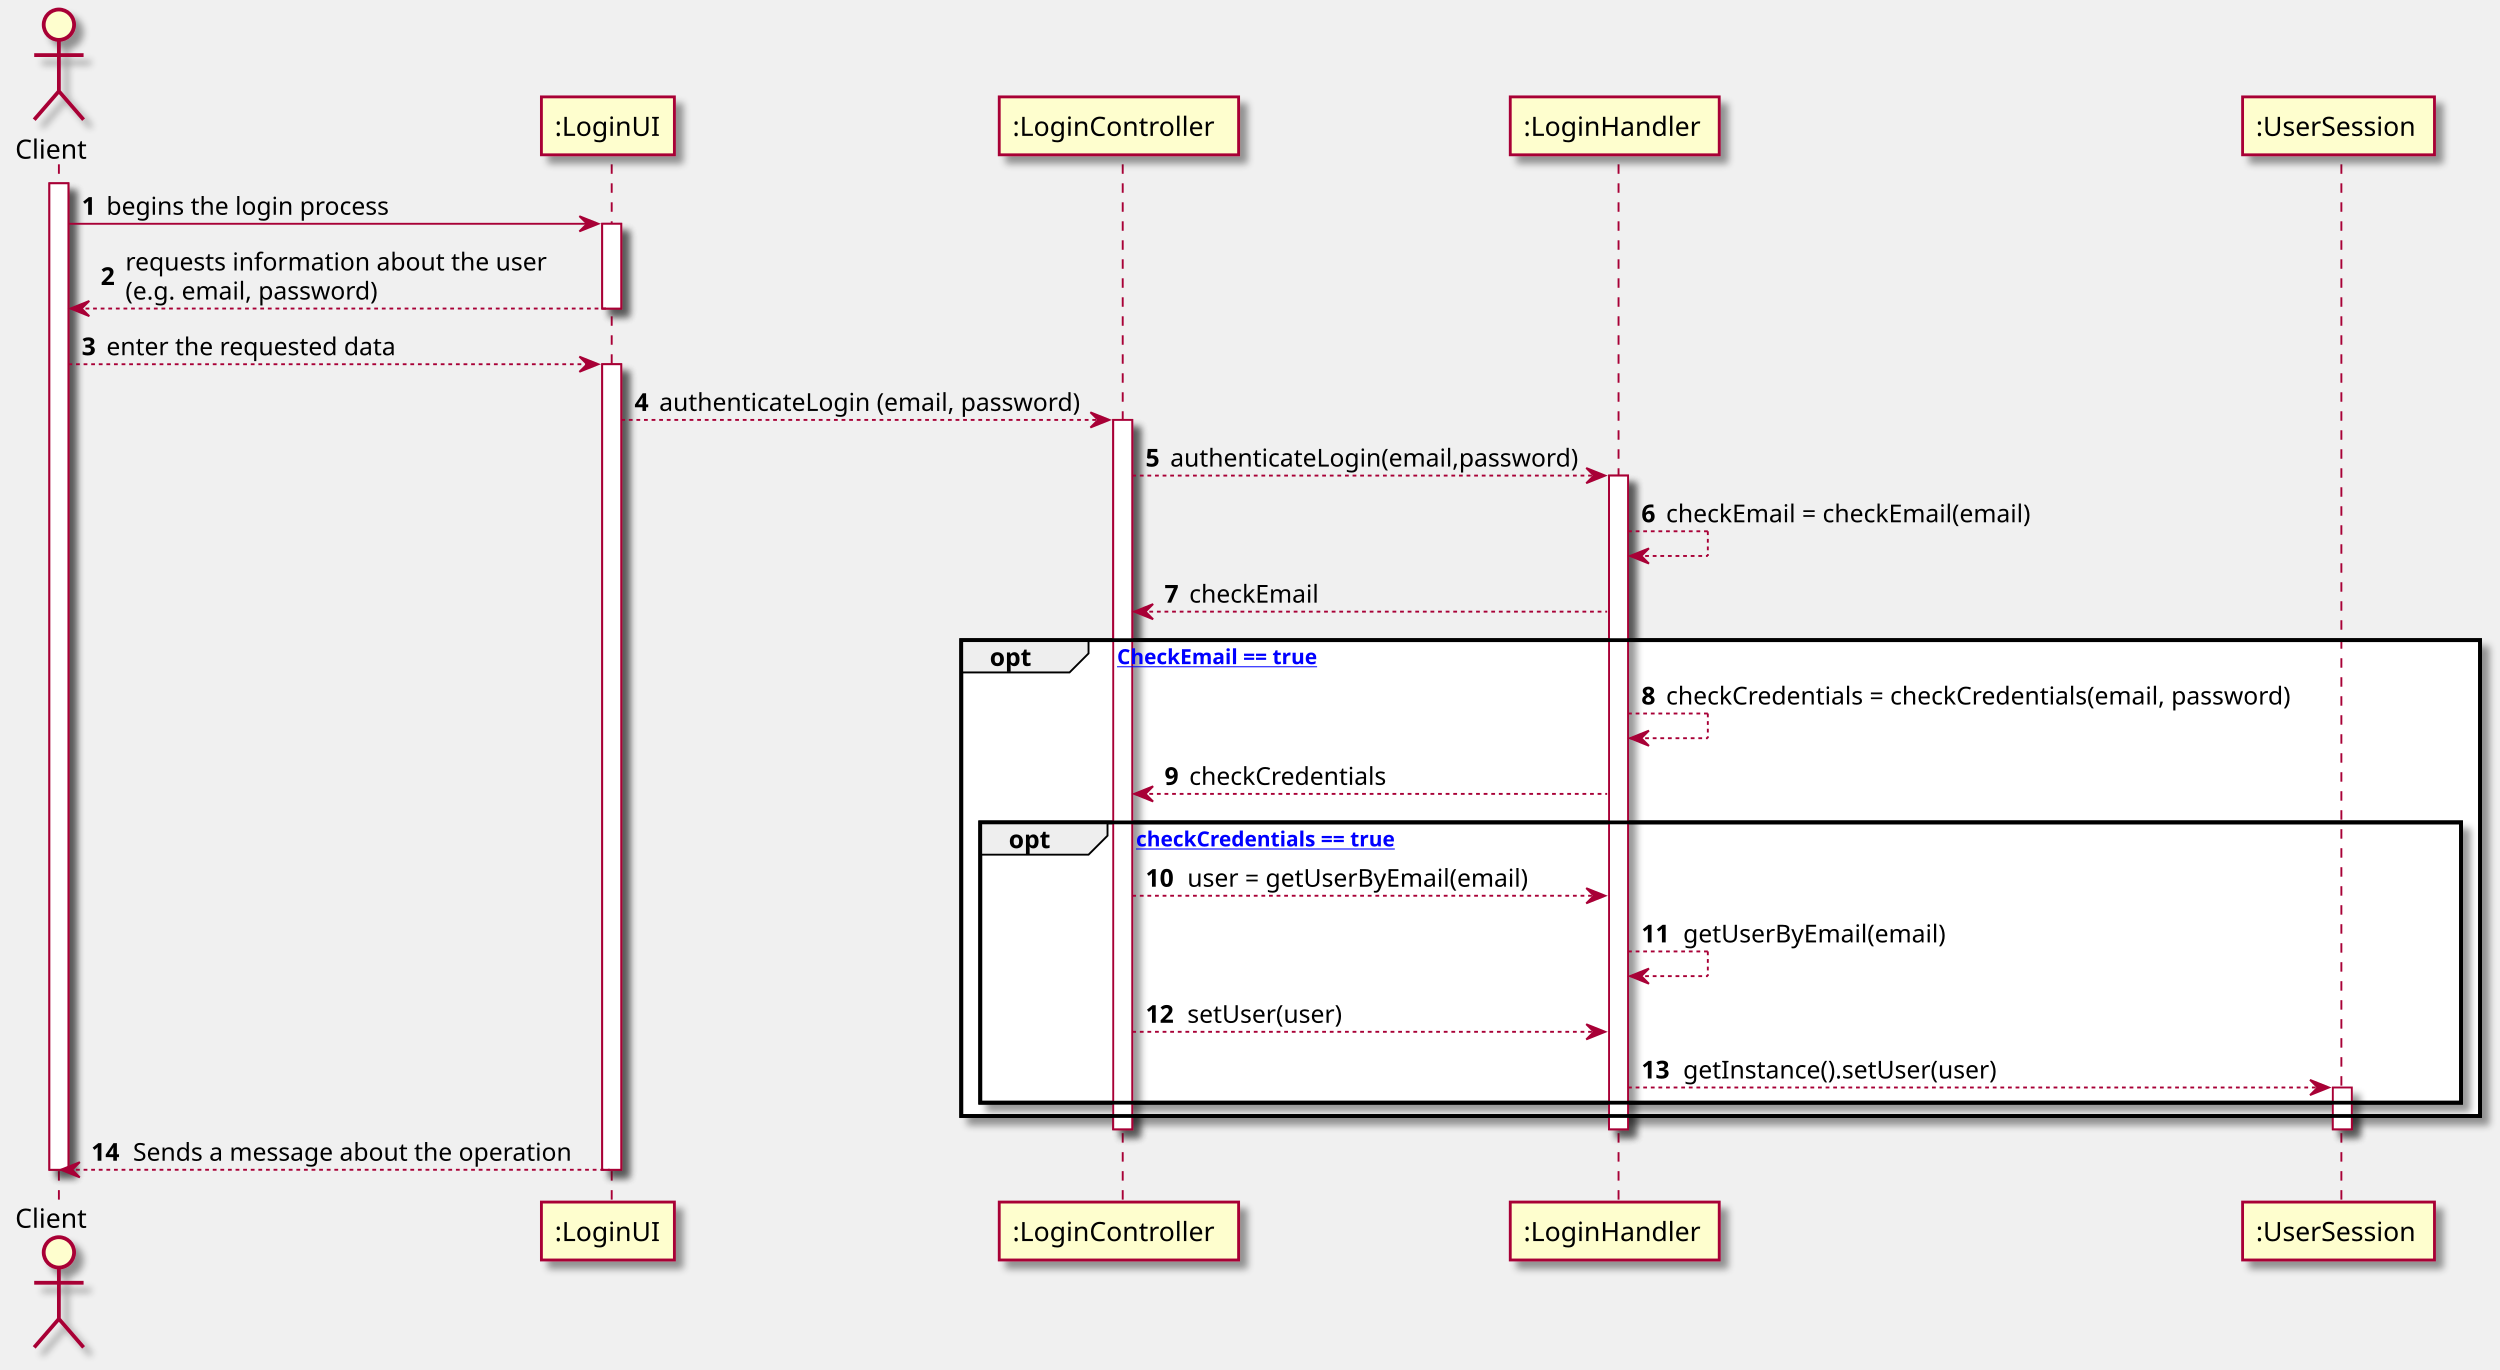
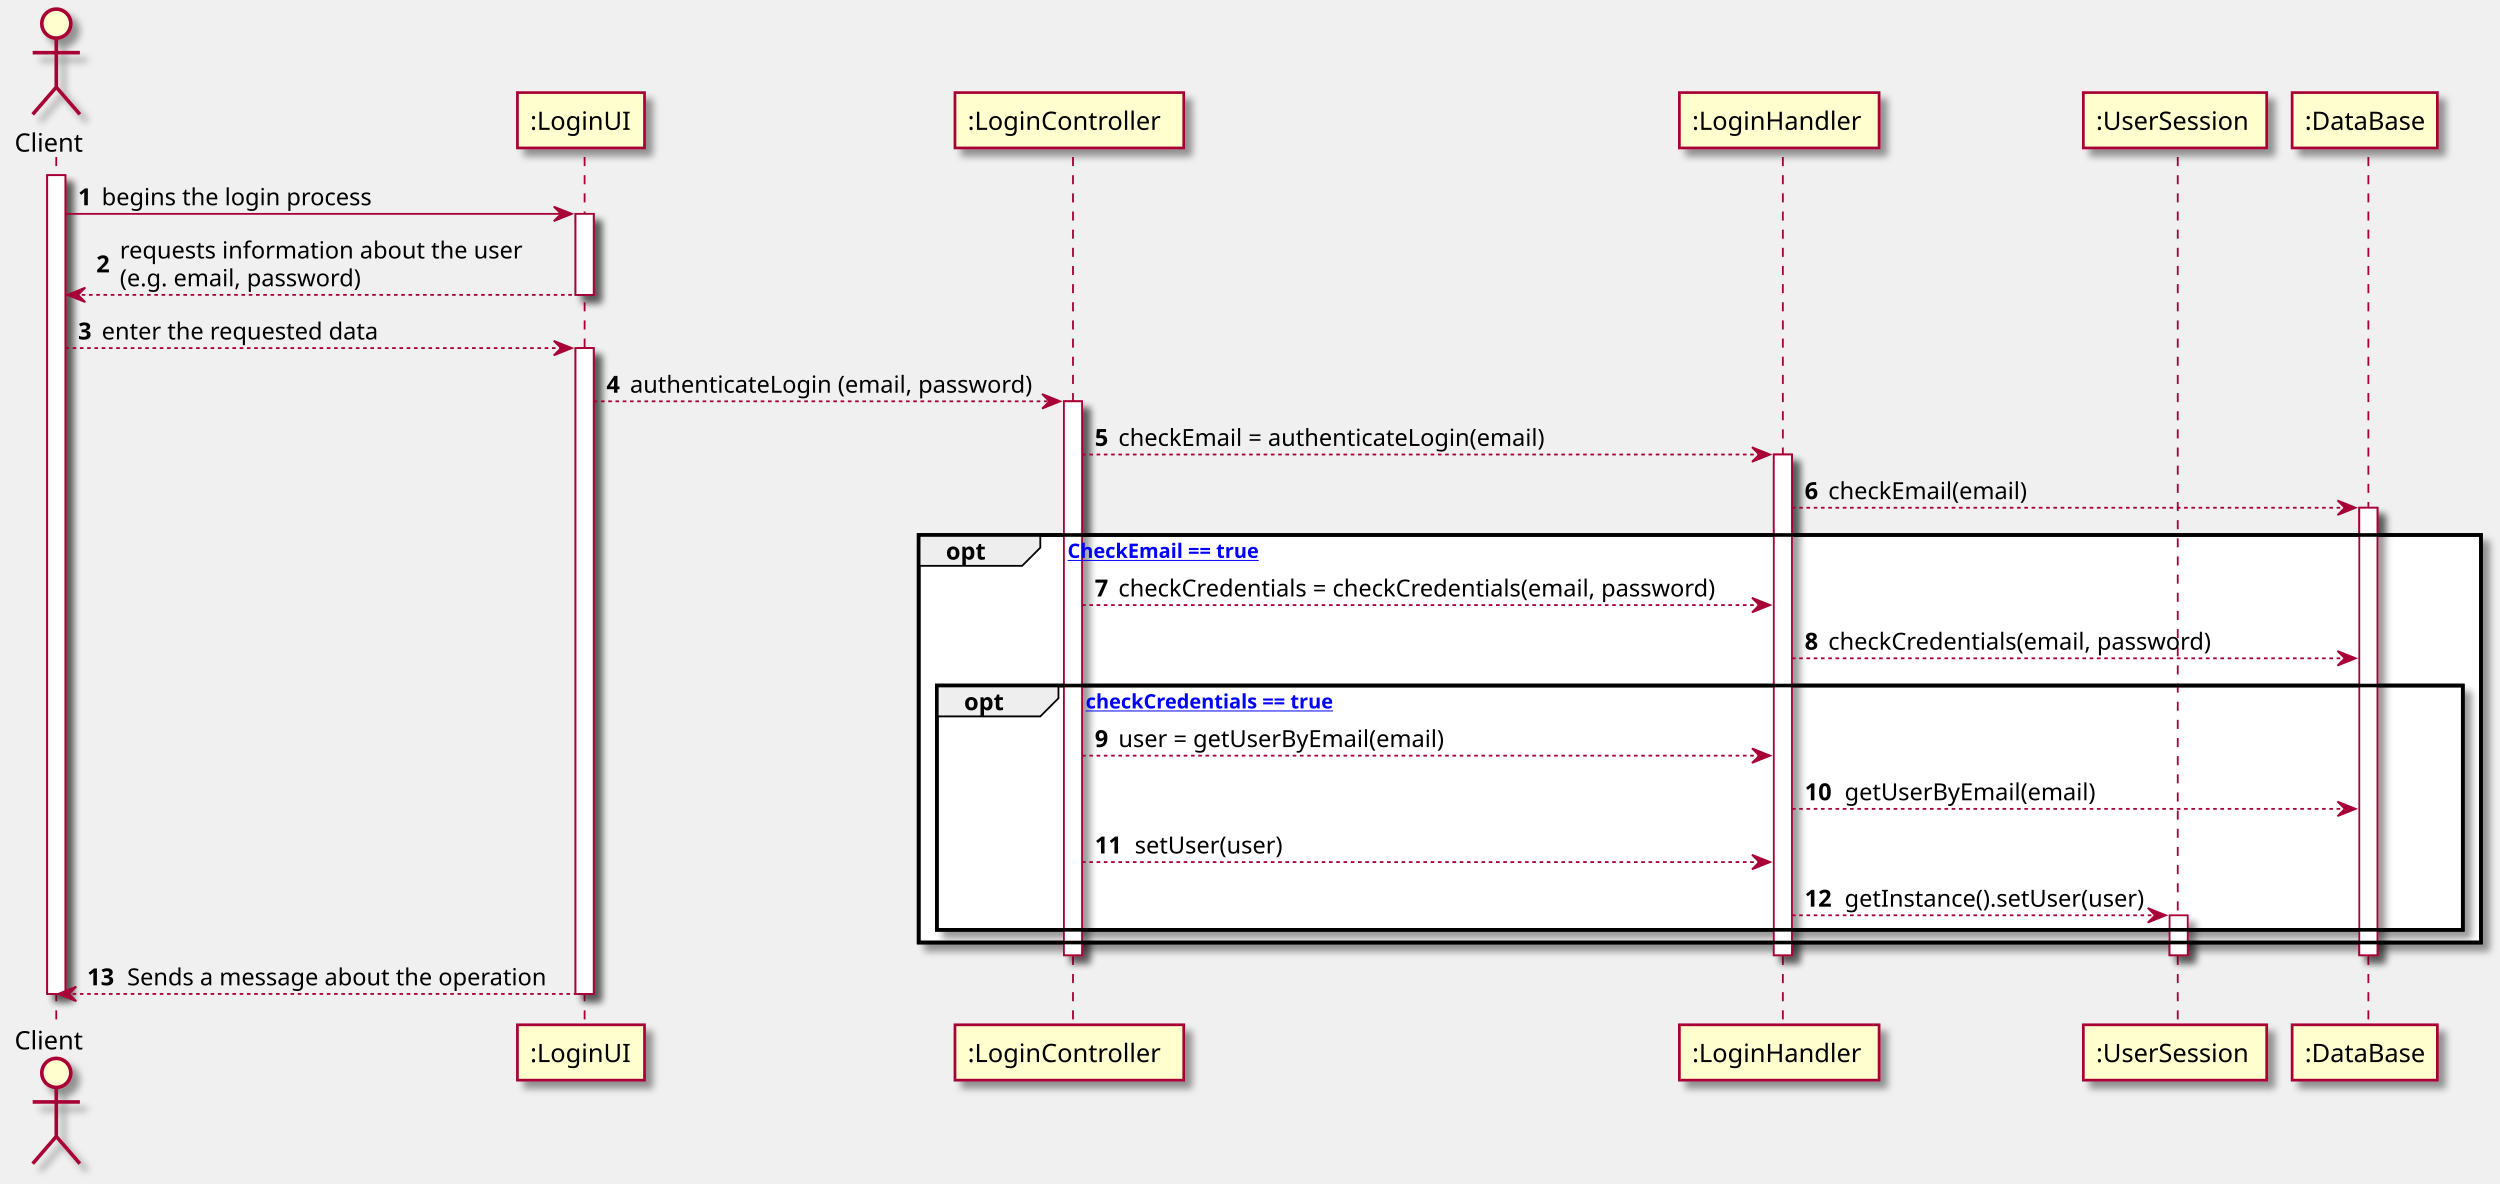
- <svg xmlns="http://www.w3.org/2000/svg" xmlns:xlink="http://www.w3.org/1999/xlink" contentScriptType="application/ecmascript" contentStyleType="text/css" height="721px" preserveAspectRatio="none" style="width:1316px;height:721px;" version="1.1" viewBox="0 0 1316 721" width="1316px" zoomAndPan="magnify">
+ <svg xmlns="http://www.w3.org/2000/svg" xmlns:xlink="http://www.w3.org/1999/xlink" contentScriptType="application/ecmascript" contentStyleType="text/css" height="652px" preserveAspectRatio="none" style="width:1377px;height:652px;" version="1.1" viewBox="0 0 1377 652" width="1377px" zoomAndPan="magnify">
  <defs>
-     <filter height="300%" id="f1m7aoo5k52i4s" width="300%" x="-1" y="-1">
+     <filter height="300%" id="f8jva4xd2vga9" width="300%" x="-1" y="-1">
      <feGaussianBlur result="blurOut" stdDeviation="2.0" />
      <feColorMatrix in="blurOut" result="blurOut2" type="matrix" values="0 0 0 0 0 0 0 0 0 0 0 0 0 0 0 0 0 0 .4 0" />
      <feOffset dx="4.0" dy="4.0" in="blurOut2" result="blurOut3" />
      <feBlend in="SourceGraphic" in2="blurOut3" mode="normal" />
    </filter>
  </defs>
  <g>
-     <rect fill="#FFFFFF" filter="url(#f1m7aoo5k52i4s)" height="519.279" style="stroke: #A80036; stroke-width: 1.0;" width="10" x="26" y="96.488" />
-     <rect fill="#FFFFFF" filter="url(#f1m7aoo5k52i4s)" height="44.621" style="stroke: #A80036; stroke-width: 1.0;" width="10" x="317" y="117.799" />
-     <rect fill="#FFFFFF" filter="url(#f1m7aoo5k52i4s)" height="424.037" style="stroke: #A80036; stroke-width: 1.0;" width="10" x="317" y="191.731" />
-     <rect fill="#FFFFFF" filter="url(#f1m7aoo5k52i4s)" height="373.416" style="stroke: #A80036; stroke-width: 1.0;" width="10" x="586" y="221.041" />
-     <rect fill="#FFFFFF" filter="url(#f1m7aoo5k52i4s)" height="344.106" style="stroke: #A80036; stroke-width: 1.0;" width="10" x="847" y="250.352" />
-     <rect fill="#FFFFFF" filter="url(#f1m7aoo5k52i4s)" height="22" style="stroke: #A80036; stroke-width: 1.0;" width="10" x="1228" y="572.457" />
-     <rect fill="#FFFFFF" filter="url(#f1m7aoo5k52i4s)" height="250.484" style="stroke: #000000; stroke-width: 2.0;" width="799.5" x="506" y="336.973" />
-     <rect fill="#FFFFFF" filter="url(#f1m7aoo5k52i4s)" height="147.553" style="stroke: #000000; stroke-width: 2.0;" width="779.5" x="516" y="432.904" />
-     <line style="stroke: #A80036; stroke-width: 1.0; stroke-dasharray: 5.0,5.0;" x1="31" x2="31" y1="86.488" y2="633.768" />
-     <line style="stroke: #A80036; stroke-width: 1.0; stroke-dasharray: 5.0,5.0;" x1="322" x2="322" y1="86.488" y2="633.768" />
-     <line style="stroke: #A80036; stroke-width: 1.0; stroke-dasharray: 5.0,5.0;" x1="591" x2="591" y1="86.488" y2="633.768" />
-     <line style="stroke: #A80036; stroke-width: 1.0; stroke-dasharray: 5.0,5.0;" x1="852" x2="852" y1="86.488" y2="633.768" />
-     <line style="stroke: #A80036; stroke-width: 1.0; stroke-dasharray: 5.0,5.0;" x1="1232.5" x2="1232.5" y1="86.488" y2="633.768" />
+     <rect fill="#FFFFFF" filter="url(#f8jva4xd2vga9)" height="450.969" style="stroke: #A80036; stroke-width: 1.0;" width="10" x="26" y="96.488" />
+     <rect fill="#FFFFFF" filter="url(#f8jva4xd2vga9)" height="44.621" style="stroke: #A80036; stroke-width: 1.0;" width="10" x="317" y="117.799" />
+     <rect fill="#FFFFFF" filter="url(#f8jva4xd2vga9)" height="355.727" style="stroke: #A80036; stroke-width: 1.0;" width="10" x="317" y="191.731" />
+     <rect fill="#FFFFFF" filter="url(#f8jva4xd2vga9)" height="305.106" style="stroke: #A80036; stroke-width: 1.0;" width="10" x="586" y="221.041" />
+     <rect fill="#FFFFFF" filter="url(#f8jva4xd2vga9)" height="275.795" style="stroke: #A80036; stroke-width: 1.0;" width="10" x="977" y="250.352" />
+     <rect fill="#FFFFFF" filter="url(#f8jva4xd2vga9)" height="22" style="stroke: #A80036; stroke-width: 1.0;" width="10" x="1195" y="504.147" />
+     <rect fill="#FFFFFF" filter="url(#f8jva4xd2vga9)" height="246.484" style="stroke: #A80036; stroke-width: 1.0;" width="10" x="1299.5" y="279.662" />
+     <rect fill="#FFFFFF" filter="url(#f8jva4xd2vga9)" height="224.484" style="stroke: #000000; stroke-width: 2.0;" width="860.5" x="506" y="294.662" />
+     <rect fill="#FFFFFF" filter="url(#f8jva4xd2vga9)" height="134.553" style="stroke: #000000; stroke-width: 2.0;" width="840.5" x="516" y="377.594" />
+     <line style="stroke: #A80036; stroke-width: 1.0; stroke-dasharray: 5.0,5.0;" x1="31" x2="31" y1="86.488" y2="565.457" />
+     <line style="stroke: #A80036; stroke-width: 1.0; stroke-dasharray: 5.0,5.0;" x1="322" x2="322" y1="86.488" y2="565.457" />
+     <line style="stroke: #A80036; stroke-width: 1.0; stroke-dasharray: 5.0,5.0;" x1="591" x2="591" y1="86.488" y2="565.457" />
+     <line style="stroke: #A80036; stroke-width: 1.0; stroke-dasharray: 5.0,5.0;" x1="982" x2="982" y1="86.488" y2="565.457" />
+     <line style="stroke: #A80036; stroke-width: 1.0; stroke-dasharray: 5.0,5.0;" x1="1199.5" x2="1199.5" y1="86.488" y2="565.457" />
+     <line style="stroke: #A80036; stroke-width: 1.0; stroke-dasharray: 5.0,5.0;" x1="1304.5" x2="1304.5" y1="86.488" y2="565.457" />
    <text fill="#000000" font-family="sans-serif" font-size="14" lengthAdjust="spacingAndGlyphs" textLength="40" x="8" y="83.535">Client</text>
-     <ellipse cx="31" cy="13" fill="#FEFECE" filter="url(#f1m7aoo5k52i4s)" rx="8" ry="8" style="stroke: #A80036; stroke-width: 2.0;" />
-     <path d="M31,21 L31,48 M18,29 L44,29 M31,48 L18,63 M31,48 L44,63 " fill="none" filter="url(#f1m7aoo5k52i4s)" style="stroke: #A80036; stroke-width: 2.0;" />
-     <text fill="#000000" font-family="sans-serif" font-size="14" lengthAdjust="spacingAndGlyphs" textLength="40" x="8" y="646.303">Client</text>
-     <ellipse cx="31" cy="659.256" fill="#FEFECE" filter="url(#f1m7aoo5k52i4s)" rx="8" ry="8" style="stroke: #A80036; stroke-width: 2.0;" />
-     <path d="M31,667.256 L31,694.256 M18,675.256 L44,675.256 M31,694.256 L18,709.256 M31,694.256 L44,709.256 " fill="none" filter="url(#f1m7aoo5k52i4s)" style="stroke: #A80036; stroke-width: 2.0;" />
-     <rect fill="#FEFECE" filter="url(#f1m7aoo5k52i4s)" height="30.488" style="stroke: #A80036; stroke-width: 1.5;" width="70" x="285" y="51" />
+     <ellipse cx="31" cy="13" fill="#FEFECE" filter="url(#f8jva4xd2vga9)" rx="8" ry="8" style="stroke: #A80036; stroke-width: 2.0;" />
+     <path d="M31,21 L31,48 M18,29 L44,29 M31,48 L18,63 M31,48 L44,63 " fill="none" filter="url(#f8jva4xd2vga9)" style="stroke: #A80036; stroke-width: 2.0;" />
+     <text fill="#000000" font-family="sans-serif" font-size="14" lengthAdjust="spacingAndGlyphs" textLength="40" x="8" y="577.992">Client</text>
+     <ellipse cx="31" cy="590.945" fill="#FEFECE" filter="url(#f8jva4xd2vga9)" rx="8" ry="8" style="stroke: #A80036; stroke-width: 2.0;" />
+     <path d="M31,598.945 L31,625.945 M18,606.945 L44,606.945 M31,625.945 L18,640.945 M31,625.945 L44,640.945 " fill="none" filter="url(#f8jva4xd2vga9)" style="stroke: #A80036; stroke-width: 2.0;" />
+     <rect fill="#FEFECE" filter="url(#f8jva4xd2vga9)" height="30.488" style="stroke: #A80036; stroke-width: 1.5;" width="70" x="285" y="51" />
    <text fill="#000000" font-family="sans-serif" font-size="14" lengthAdjust="spacingAndGlyphs" textLength="56" x="292" y="71.535">:LoginUI</text>
-     <rect fill="#FEFECE" filter="url(#f1m7aoo5k52i4s)" height="30.488" style="stroke: #A80036; stroke-width: 1.5;" width="70" x="285" y="632.768" />
-     <text fill="#000000" font-family="sans-serif" font-size="14" lengthAdjust="spacingAndGlyphs" textLength="56" x="292" y="653.303">:LoginUI</text>
-     <rect fill="#FEFECE" filter="url(#f1m7aoo5k52i4s)" height="30.488" style="stroke: #A80036; stroke-width: 1.5;" width="126" x="526" y="51" />
+     <rect fill="#FEFECE" filter="url(#f8jva4xd2vga9)" height="30.488" style="stroke: #A80036; stroke-width: 1.5;" width="70" x="285" y="564.457" />
+     <text fill="#000000" font-family="sans-serif" font-size="14" lengthAdjust="spacingAndGlyphs" textLength="56" x="292" y="584.992">:LoginUI</text>
+     <rect fill="#FEFECE" filter="url(#f8jva4xd2vga9)" height="30.488" style="stroke: #A80036; stroke-width: 1.5;" width="126" x="526" y="51" />
    <text fill="#000000" font-family="sans-serif" font-size="14" lengthAdjust="spacingAndGlyphs" textLength="112" x="533" y="71.535">:LoginController</text>
-     <rect fill="#FEFECE" filter="url(#f1m7aoo5k52i4s)" height="30.488" style="stroke: #A80036; stroke-width: 1.5;" width="126" x="526" y="632.768" />
-     <text fill="#000000" font-family="sans-serif" font-size="14" lengthAdjust="spacingAndGlyphs" textLength="112" x="533" y="653.303">:LoginController</text>
-     <rect fill="#FEFECE" filter="url(#f1m7aoo5k52i4s)" height="30.488" style="stroke: #A80036; stroke-width: 1.5;" width="110" x="795" y="51" />
-     <text fill="#000000" font-family="sans-serif" font-size="14" lengthAdjust="spacingAndGlyphs" textLength="96" x="802" y="71.535">:LoginHandler</text>
-     <rect fill="#FEFECE" filter="url(#f1m7aoo5k52i4s)" height="30.488" style="stroke: #A80036; stroke-width: 1.5;" width="110" x="795" y="632.768" />
-     <text fill="#000000" font-family="sans-serif" font-size="14" lengthAdjust="spacingAndGlyphs" textLength="96" x="802" y="653.303">:LoginHandler</text>
-     <rect fill="#FEFECE" filter="url(#f1m7aoo5k52i4s)" height="30.488" style="stroke: #A80036; stroke-width: 1.5;" width="101" x="1180.5" y="51" />
-     <text fill="#000000" font-family="sans-serif" font-size="14" lengthAdjust="spacingAndGlyphs" textLength="87" x="1187.5" y="71.535">:UserSession</text>
-     <rect fill="#FEFECE" filter="url(#f1m7aoo5k52i4s)" height="30.488" style="stroke: #A80036; stroke-width: 1.5;" width="101" x="1180.5" y="632.768" />
-     <text fill="#000000" font-family="sans-serif" font-size="14" lengthAdjust="spacingAndGlyphs" textLength="87" x="1187.5" y="653.303">:UserSession</text>
-     <rect fill="#FFFFFF" filter="url(#f1m7aoo5k52i4s)" height="519.279" style="stroke: #A80036; stroke-width: 1.0;" width="10" x="26" y="96.488" />
-     <rect fill="#FFFFFF" filter="url(#f1m7aoo5k52i4s)" height="44.621" style="stroke: #A80036; stroke-width: 1.0;" width="10" x="317" y="117.799" />
-     <rect fill="#FFFFFF" filter="url(#f1m7aoo5k52i4s)" height="424.037" style="stroke: #A80036; stroke-width: 1.0;" width="10" x="317" y="191.731" />
-     <rect fill="#FFFFFF" filter="url(#f1m7aoo5k52i4s)" height="373.416" style="stroke: #A80036; stroke-width: 1.0;" width="10" x="586" y="221.041" />
-     <rect fill="#FFFFFF" filter="url(#f1m7aoo5k52i4s)" height="344.106" style="stroke: #A80036; stroke-width: 1.0;" width="10" x="847" y="250.352" />
-     <rect fill="#FFFFFF" filter="url(#f1m7aoo5k52i4s)" height="22" style="stroke: #A80036; stroke-width: 1.0;" width="10" x="1228" y="572.457" />
+     <rect fill="#FEFECE" filter="url(#f8jva4xd2vga9)" height="30.488" style="stroke: #A80036; stroke-width: 1.5;" width="126" x="526" y="564.457" />
+     <text fill="#000000" font-family="sans-serif" font-size="14" lengthAdjust="spacingAndGlyphs" textLength="112" x="533" y="584.992">:LoginController</text>
+     <rect fill="#FEFECE" filter="url(#f8jva4xd2vga9)" height="30.488" style="stroke: #A80036; stroke-width: 1.5;" width="110" x="925" y="51" />
+     <text fill="#000000" font-family="sans-serif" font-size="14" lengthAdjust="spacingAndGlyphs" textLength="96" x="932" y="71.535">:LoginHandler</text>
+     <rect fill="#FEFECE" filter="url(#f8jva4xd2vga9)" height="30.488" style="stroke: #A80036; stroke-width: 1.5;" width="110" x="925" y="564.457" />
+     <text fill="#000000" font-family="sans-serif" font-size="14" lengthAdjust="spacingAndGlyphs" textLength="96" x="932" y="584.992">:LoginHandler</text>
+     <rect fill="#FEFECE" filter="url(#f8jva4xd2vga9)" height="30.488" style="stroke: #A80036; stroke-width: 1.5;" width="101" x="1147.5" y="51" />
+     <text fill="#000000" font-family="sans-serif" font-size="14" lengthAdjust="spacingAndGlyphs" textLength="87" x="1154.5" y="71.535">:UserSession</text>
+     <rect fill="#FEFECE" filter="url(#f8jva4xd2vga9)" height="30.488" style="stroke: #A80036; stroke-width: 1.5;" width="101" x="1147.5" y="564.457" />
+     <text fill="#000000" font-family="sans-serif" font-size="14" lengthAdjust="spacingAndGlyphs" textLength="87" x="1154.5" y="584.992">:UserSession</text>
+     <rect fill="#FEFECE" filter="url(#f8jva4xd2vga9)" height="30.488" style="stroke: #A80036; stroke-width: 1.5;" width="80" x="1262.5" y="51" />
+     <text fill="#000000" font-family="sans-serif" font-size="14" lengthAdjust="spacingAndGlyphs" textLength="66" x="1269.5" y="71.535">:DataBase</text>
+     <rect fill="#FEFECE" filter="url(#f8jva4xd2vga9)" height="30.488" style="stroke: #A80036; stroke-width: 1.5;" width="80" x="1262.5" y="564.457" />
+     <text fill="#000000" font-family="sans-serif" font-size="14" lengthAdjust="spacingAndGlyphs" textLength="66" x="1269.5" y="584.992">:DataBase</text>
+     <rect fill="#FFFFFF" filter="url(#f8jva4xd2vga9)" height="450.969" style="stroke: #A80036; stroke-width: 1.0;" width="10" x="26" y="96.488" />
+     <rect fill="#FFFFFF" filter="url(#f8jva4xd2vga9)" height="44.621" style="stroke: #A80036; stroke-width: 1.0;" width="10" x="317" y="117.799" />
+     <rect fill="#FFFFFF" filter="url(#f8jva4xd2vga9)" height="355.727" style="stroke: #A80036; stroke-width: 1.0;" width="10" x="317" y="191.731" />
+     <rect fill="#FFFFFF" filter="url(#f8jva4xd2vga9)" height="305.106" style="stroke: #A80036; stroke-width: 1.0;" width="10" x="586" y="221.041" />
+     <rect fill="#FFFFFF" filter="url(#f8jva4xd2vga9)" height="275.795" style="stroke: #A80036; stroke-width: 1.0;" width="10" x="977" y="250.352" />
+     <rect fill="#FFFFFF" filter="url(#f8jva4xd2vga9)" height="22" style="stroke: #A80036; stroke-width: 1.0;" width="10" x="1195" y="504.147" />
+     <rect fill="#FFFFFF" filter="url(#f8jva4xd2vga9)" height="246.484" style="stroke: #A80036; stroke-width: 1.0;" width="10" x="1299.5" y="279.662" />
    <polygon fill="#A80036" points="305,113.799,315,117.799,305,121.799,309,117.799" style="stroke: #A80036; stroke-width: 1.0;" />
    <line style="stroke: #A80036; stroke-width: 1.0;" x1="36" x2="311" y1="117.799" y2="117.799" />
    <text fill="#000000" font-family="sans-serif" font-size="13" font-weight="bold" lengthAdjust="spacingAndGlyphs" textLength="9" x="43" y="113.057">1</text>
    <text fill="#000000" font-family="sans-serif" font-size="13" lengthAdjust="spacingAndGlyphs" textLength="155" x="56" y="113.057">begins the login process</text>
    <polygon fill="#A80036" points="47,158.42,37,162.42,47,166.42,43,162.42" style="stroke: #A80036; stroke-width: 1.0;" />
    <line style="stroke: #A80036; stroke-width: 1.0; stroke-dasharray: 2.0,2.0;" x1="41" x2="321" y1="162.42" y2="162.42" />
    <text fill="#000000" font-family="sans-serif" font-size="13" font-weight="bold" lengthAdjust="spacingAndGlyphs" textLength="9" x="53" y="150.023">2</text>
    <text fill="#000000" font-family="sans-serif" font-size="13" lengthAdjust="spacingAndGlyphs" textLength="227" x="66" y="142.367">requests information about the user</text>
    <text fill="#000000" font-family="sans-serif" font-size="13" lengthAdjust="spacingAndGlyphs" textLength="137" x="66" y="157.678">(e.g. email, password)</text>
    <polygon fill="#A80036" points="305,187.731,315,191.731,305,195.731,309,191.731" style="stroke: #A80036; stroke-width: 1.0;" />
    <line style="stroke: #A80036; stroke-width: 1.0; stroke-dasharray: 2.0,2.0;" x1="36" x2="311" y1="191.731" y2="191.731" />
    <text fill="#000000" font-family="sans-serif" font-size="13" font-weight="bold" lengthAdjust="spacingAndGlyphs" textLength="9" x="43" y="186.988">3</text>
    <text fill="#000000" font-family="sans-serif" font-size="13" lengthAdjust="spacingAndGlyphs" textLength="153" x="56" y="186.988">enter the requested data</text>
    <polygon fill="#A80036" points="574,217.041,584,221.041,574,225.041,578,221.041" style="stroke: #A80036; stroke-width: 1.0;" />
    <line style="stroke: #A80036; stroke-width: 1.0; stroke-dasharray: 2.0,2.0;" x1="327" x2="580" y1="221.041" y2="221.041" />
    <text fill="#000000" font-family="sans-serif" font-size="13" font-weight="bold" lengthAdjust="spacingAndGlyphs" textLength="9" x="334" y="216.299">4</text>
    <text fill="#000000" font-family="sans-serif" font-size="13" lengthAdjust="spacingAndGlyphs" textLength="227" x="347" y="216.299">authenticateLogin (email, password)</text>
-     <polygon fill="#A80036" points="835,246.352,845,250.352,835,254.352,839,250.352" style="stroke: #A80036; stroke-width: 1.0;" />
-     <line style="stroke: #A80036; stroke-width: 1.0; stroke-dasharray: 2.0,2.0;" x1="596" x2="841" y1="250.352" y2="250.352" />
+     <polygon fill="#A80036" points="965,246.352,975,250.352,965,254.352,969,250.352" style="stroke: #A80036; stroke-width: 1.0;" />
+     <line style="stroke: #A80036; stroke-width: 1.0; stroke-dasharray: 2.0,2.0;" x1="596" x2="971" y1="250.352" y2="250.352" />
    <text fill="#000000" font-family="sans-serif" font-size="13" font-weight="bold" lengthAdjust="spacingAndGlyphs" textLength="9" x="603" y="245.609">5</text>
-     <text fill="#000000" font-family="sans-serif" font-size="13" lengthAdjust="spacingAndGlyphs" textLength="219" x="616" y="245.609">authenticateLogin(email,password)</text>
-     <line style="stroke: #A80036; stroke-width: 1.0; stroke-dasharray: 2.0,2.0;" x1="857" x2="899" y1="279.662" y2="279.662" />
-     <line style="stroke: #A80036; stroke-width: 1.0; stroke-dasharray: 2.0,2.0;" x1="899" x2="899" y1="279.662" y2="292.662" />
-     <line style="stroke: #A80036; stroke-width: 1.0; stroke-dasharray: 2.0,2.0;" x1="858" x2="899" y1="292.662" y2="292.662" />
-     <polygon fill="#A80036" points="868,288.662,858,292.662,868,296.662,864,292.662" style="stroke: #A80036; stroke-width: 1.0;" />
-     <text fill="#000000" font-family="sans-serif" font-size="13" font-weight="bold" lengthAdjust="spacingAndGlyphs" textLength="9" x="864" y="274.92">6</text>
-     <text fill="#000000" font-family="sans-serif" font-size="13" lengthAdjust="spacingAndGlyphs" textLength="202" x="877" y="274.92">checkEmail = checkEmail(email)</text>
-     <polygon fill="#A80036" points="607,317.973,597,321.973,607,325.973,603,321.973" style="stroke: #A80036; stroke-width: 1.0;" />
-     <line style="stroke: #A80036; stroke-width: 1.0; stroke-dasharray: 2.0,2.0;" x1="601" x2="846" y1="321.973" y2="321.973" />
-     <text fill="#000000" font-family="sans-serif" font-size="13" font-weight="bold" lengthAdjust="spacingAndGlyphs" textLength="9" x="613" y="317.231">7</text>
-     <text fill="#000000" font-family="sans-serif" font-size="13" lengthAdjust="spacingAndGlyphs" textLength="71" x="626" y="317.231">checkEmail</text>
-     <path d="M506,336.973 L573,336.973 L573,343.973 L563,353.973 L506,353.973 L506,336.973 " fill="#EEEEEE" style="stroke: #000000; stroke-width: 1.0;" />
-     <rect fill="none" height="250.484" style="stroke: #000000; stroke-width: 2.0;" width="799.5" x="506" y="336.973" />
-     <text fill="#000000" font-family="sans-serif" font-size="13" font-weight="bold" lengthAdjust="spacingAndGlyphs" textLength="22" x="521" y="350.541">opt</text>
+     <text fill="#000000" font-family="sans-serif" font-size="13" lengthAdjust="spacingAndGlyphs" textLength="244" x="616" y="245.609">checkEmail = authenticateLogin(email)</text>
+     <polygon fill="#A80036" points="1287.5,275.662,1297.5,279.662,1287.5,283.662,1291.5,279.662" style="stroke: #A80036; stroke-width: 1.0;" />
+     <line style="stroke: #A80036; stroke-width: 1.0; stroke-dasharray: 2.0,2.0;" x1="987" x2="1293.5" y1="279.662" y2="279.662" />
+     <text fill="#000000" font-family="sans-serif" font-size="13" font-weight="bold" lengthAdjust="spacingAndGlyphs" textLength="9" x="994" y="274.92">6</text>
+     <text fill="#000000" font-family="sans-serif" font-size="13" lengthAdjust="spacingAndGlyphs" textLength="113" x="1007" y="274.92">checkEmail(email)</text>
+     <path d="M506,294.662 L573,294.662 L573,301.662 L563,311.662 L506,311.662 L506,294.662 " fill="#EEEEEE" style="stroke: #000000; stroke-width: 1.0;" />
+     <rect fill="none" height="224.484" style="stroke: #000000; stroke-width: 2.0;" width="860.5" x="506" y="294.662" />
+     <text fill="#000000" font-family="sans-serif" font-size="13" font-weight="bold" lengthAdjust="spacingAndGlyphs" textLength="22" x="521" y="308.231">opt</text>
    <a href="" target="_top" title="" xlink:actuate="onRequest" xlink:href="" xlink:show="new" xlink:title="" xlink:type="simple">
-       <text fill="#0000FF" font-family="sans-serif" font-size="11" font-weight="bold" lengthAdjust="spacingAndGlyphs" text-decoration="underline" textLength="114" x="588" y="349.607">CheckEmail == true</text>
+       <text fill="#0000FF" font-family="sans-serif" font-size="11" font-weight="bold" lengthAdjust="spacingAndGlyphs" text-decoration="underline" textLength="114" x="588" y="307.297">CheckEmail == true</text>
    </a>
-     <line style="stroke: #A80036; stroke-width: 1.0; stroke-dasharray: 2.0,2.0;" x1="857" x2="899" y1="375.594" y2="375.594" />
-     <line style="stroke: #A80036; stroke-width: 1.0; stroke-dasharray: 2.0,2.0;" x1="899" x2="899" y1="375.594" y2="388.594" />
-     <line style="stroke: #A80036; stroke-width: 1.0; stroke-dasharray: 2.0,2.0;" x1="858" x2="899" y1="388.594" y2="388.594" />
-     <polygon fill="#A80036" points="868,384.594,858,388.594,868,392.594,864,388.594" style="stroke: #A80036; stroke-width: 1.0;" />
-     <text fill="#000000" font-family="sans-serif" font-size="13" font-weight="bold" lengthAdjust="spacingAndGlyphs" textLength="9" x="864" y="370.852">8</text>
-     <text fill="#000000" font-family="sans-serif" font-size="13" lengthAdjust="spacingAndGlyphs" textLength="344" x="877" y="370.852">checkCredentials = checkCredentials(email, password)</text>
-     <polygon fill="#A80036" points="607,413.904,597,417.904,607,421.904,603,417.904" style="stroke: #A80036; stroke-width: 1.0;" />
-     <line style="stroke: #A80036; stroke-width: 1.0; stroke-dasharray: 2.0,2.0;" x1="601" x2="846" y1="417.904" y2="417.904" />
-     <text fill="#000000" font-family="sans-serif" font-size="13" font-weight="bold" lengthAdjust="spacingAndGlyphs" textLength="9" x="613" y="413.162">9</text>
-     <text fill="#000000" font-family="sans-serif" font-size="13" lengthAdjust="spacingAndGlyphs" textLength="108" x="626" y="413.162">checkCredentials</text>
-     <path d="M516,432.904 L583,432.904 L583,439.904 L573,449.904 L516,449.904 L516,432.904 " fill="#EEEEEE" style="stroke: #000000; stroke-width: 1.0;" />
-     <rect fill="none" height="147.553" style="stroke: #000000; stroke-width: 2.0;" width="779.5" x="516" y="432.904" />
-     <text fill="#000000" font-family="sans-serif" font-size="13" font-weight="bold" lengthAdjust="spacingAndGlyphs" textLength="22" x="531" y="446.473">opt</text>
+     <polygon fill="#A80036" points="965,329.283,975,333.283,965,337.283,969,333.283" style="stroke: #A80036; stroke-width: 1.0;" />
+     <line style="stroke: #A80036; stroke-width: 1.0; stroke-dasharray: 2.0,2.0;" x1="596" x2="971" y1="333.283" y2="333.283" />
+     <text fill="#000000" font-family="sans-serif" font-size="13" font-weight="bold" lengthAdjust="spacingAndGlyphs" textLength="9" x="603" y="328.541">7</text>
+     <text fill="#000000" font-family="sans-serif" font-size="13" lengthAdjust="spacingAndGlyphs" textLength="344" x="616" y="328.541">checkCredentials = checkCredentials(email, password)</text>
+     <polygon fill="#A80036" points="1287.5,358.594,1297.5,362.594,1287.5,366.594,1291.5,362.594" style="stroke: #A80036; stroke-width: 1.0;" />
+     <line style="stroke: #A80036; stroke-width: 1.0; stroke-dasharray: 2.0,2.0;" x1="987" x2="1293.5" y1="362.594" y2="362.594" />
+     <text fill="#000000" font-family="sans-serif" font-size="13" font-weight="bold" lengthAdjust="spacingAndGlyphs" textLength="9" x="994" y="357.852">8</text>
+     <text fill="#000000" font-family="sans-serif" font-size="13" lengthAdjust="spacingAndGlyphs" textLength="218" x="1007" y="357.852">checkCredentials(email, password)</text>
+     <path d="M516,377.594 L583,377.594 L583,384.594 L573,394.594 L516,394.594 L516,377.594 " fill="#EEEEEE" style="stroke: #000000; stroke-width: 1.0;" />
+     <rect fill="none" height="134.553" style="stroke: #000000; stroke-width: 2.0;" width="840.5" x="516" y="377.594" />
+     <text fill="#000000" font-family="sans-serif" font-size="13" font-weight="bold" lengthAdjust="spacingAndGlyphs" textLength="22" x="531" y="391.162">opt</text>
    <a href="" target="_top" title="" xlink:actuate="onRequest" xlink:href="" xlink:show="new" xlink:title="" xlink:type="simple">
-       <text fill="#0000FF" font-family="sans-serif" font-size="11" font-weight="bold" lengthAdjust="spacingAndGlyphs" text-decoration="underline" textLength="143" x="598" y="445.539">checkCredentials == true</text>
+       <text fill="#0000FF" font-family="sans-serif" font-size="11" font-weight="bold" lengthAdjust="spacingAndGlyphs" text-decoration="underline" textLength="143" x="598" y="390.228">checkCredentials == true</text>
    </a>
-     <polygon fill="#A80036" points="835,467.525,845,471.525,835,475.525,839,471.525" style="stroke: #A80036; stroke-width: 1.0;" />
-     <line style="stroke: #A80036; stroke-width: 1.0; stroke-dasharray: 2.0,2.0;" x1="596" x2="841" y1="471.525" y2="471.525" />
-     <text fill="#000000" font-family="sans-serif" font-size="13" font-weight="bold" lengthAdjust="spacingAndGlyphs" textLength="18" x="603" y="466.783">10</text>
-     <text fill="#000000" font-family="sans-serif" font-size="13" lengthAdjust="spacingAndGlyphs" textLength="183" x="625" y="466.783">user = getUserByEmail(email)</text>
-     <line style="stroke: #A80036; stroke-width: 1.0; stroke-dasharray: 2.0,2.0;" x1="857" x2="899" y1="500.836" y2="500.836" />
-     <line style="stroke: #A80036; stroke-width: 1.0; stroke-dasharray: 2.0,2.0;" x1="899" x2="899" y1="500.836" y2="513.836" />
-     <line style="stroke: #A80036; stroke-width: 1.0; stroke-dasharray: 2.0,2.0;" x1="858" x2="899" y1="513.836" y2="513.836" />
-     <polygon fill="#A80036" points="868,509.836,858,513.836,868,517.836,864,513.836" style="stroke: #A80036; stroke-width: 1.0;" />
-     <text fill="#000000" font-family="sans-serif" font-size="13" font-weight="bold" lengthAdjust="spacingAndGlyphs" textLength="18" x="864" y="496.094">11</text>
-     <text fill="#000000" font-family="sans-serif" font-size="13" lengthAdjust="spacingAndGlyphs" textLength="138" x="886" y="496.094">getUserByEmail(email)</text>
-     <polygon fill="#A80036" points="835,539.146,845,543.146,835,547.146,839,543.146" style="stroke: #A80036; stroke-width: 1.0;" />
-     <line style="stroke: #A80036; stroke-width: 1.0; stroke-dasharray: 2.0,2.0;" x1="596" x2="841" y1="543.146" y2="543.146" />
-     <text fill="#000000" font-family="sans-serif" font-size="13" font-weight="bold" lengthAdjust="spacingAndGlyphs" textLength="18" x="603" y="538.404">12</text>
-     <text fill="#000000" font-family="sans-serif" font-size="13" lengthAdjust="spacingAndGlyphs" textLength="82" x="625" y="538.404">setUser(user)</text>
-     <polygon fill="#A80036" points="1216,568.457,1226,572.457,1216,576.457,1220,572.457" style="stroke: #A80036; stroke-width: 1.0;" />
-     <line style="stroke: #A80036; stroke-width: 1.0; stroke-dasharray: 2.0,2.0;" x1="857" x2="1222" y1="572.457" y2="572.457" />
-     <text fill="#000000" font-family="sans-serif" font-size="13" font-weight="bold" lengthAdjust="spacingAndGlyphs" textLength="18" x="864" y="567.715">13</text>
-     <text fill="#000000" font-family="sans-serif" font-size="13" lengthAdjust="spacingAndGlyphs" textLength="167" x="886" y="567.715">getInstance().setUser(user)</text>
-     <polygon fill="#A80036" points="42,611.768,32,615.768,42,619.768,38,615.768" style="stroke: #A80036; stroke-width: 1.0;" />
-     <line style="stroke: #A80036; stroke-width: 1.0; stroke-dasharray: 2.0,2.0;" x1="36" x2="321" y1="615.768" y2="615.768" />
-     <text fill="#000000" font-family="sans-serif" font-size="13" font-weight="bold" lengthAdjust="spacingAndGlyphs" textLength="18" x="48" y="611.025">14</text>
-     <text fill="#000000" font-family="sans-serif" font-size="13" lengthAdjust="spacingAndGlyphs" textLength="235" x="70" y="611.025">Sends a message about the operation</text>
+     <polygon fill="#A80036" points="965,412.215,975,416.215,965,420.215,969,416.215" style="stroke: #A80036; stroke-width: 1.0;" />
+     <line style="stroke: #A80036; stroke-width: 1.0; stroke-dasharray: 2.0,2.0;" x1="596" x2="971" y1="416.215" y2="416.215" />
+     <text fill="#000000" font-family="sans-serif" font-size="13" font-weight="bold" lengthAdjust="spacingAndGlyphs" textLength="9" x="603" y="411.473">9</text>
+     <text fill="#000000" font-family="sans-serif" font-size="13" lengthAdjust="spacingAndGlyphs" textLength="183" x="616" y="411.473">user = getUserByEmail(email)</text>
+     <polygon fill="#A80036" points="1287.5,441.525,1297.5,445.525,1287.5,449.525,1291.5,445.525" style="stroke: #A80036; stroke-width: 1.0;" />
+     <line style="stroke: #A80036; stroke-width: 1.0; stroke-dasharray: 2.0,2.0;" x1="987" x2="1293.5" y1="445.525" y2="445.525" />
+     <text fill="#000000" font-family="sans-serif" font-size="13" font-weight="bold" lengthAdjust="spacingAndGlyphs" textLength="18" x="994" y="440.783">10</text>
+     <text fill="#000000" font-family="sans-serif" font-size="13" lengthAdjust="spacingAndGlyphs" textLength="138" x="1016" y="440.783">getUserByEmail(email)</text>
+     <polygon fill="#A80036" points="965,470.836,975,474.836,965,478.836,969,474.836" style="stroke: #A80036; stroke-width: 1.0;" />
+     <line style="stroke: #A80036; stroke-width: 1.0; stroke-dasharray: 2.0,2.0;" x1="596" x2="971" y1="474.836" y2="474.836" />
+     <text fill="#000000" font-family="sans-serif" font-size="13" font-weight="bold" lengthAdjust="spacingAndGlyphs" textLength="18" x="603" y="470.094">11</text>
+     <text fill="#000000" font-family="sans-serif" font-size="13" lengthAdjust="spacingAndGlyphs" textLength="82" x="625" y="470.094">setUser(user)</text>
+     <polygon fill="#A80036" points="1183,500.147,1193,504.147,1183,508.147,1187,504.147" style="stroke: #A80036; stroke-width: 1.0;" />
+     <line style="stroke: #A80036; stroke-width: 1.0; stroke-dasharray: 2.0,2.0;" x1="987" x2="1189" y1="504.147" y2="504.147" />
+     <text fill="#000000" font-family="sans-serif" font-size="13" font-weight="bold" lengthAdjust="spacingAndGlyphs" textLength="18" x="994" y="499.404">12</text>
+     <text fill="#000000" font-family="sans-serif" font-size="13" lengthAdjust="spacingAndGlyphs" textLength="167" x="1016" y="499.404">getInstance().setUser(user)</text>
+     <polygon fill="#A80036" points="42,543.457,32,547.457,42,551.457,38,547.457" style="stroke: #A80036; stroke-width: 1.0;" />
+     <line style="stroke: #A80036; stroke-width: 1.0; stroke-dasharray: 2.0,2.0;" x1="36" x2="321" y1="547.457" y2="547.457" />
+     <text fill="#000000" font-family="sans-serif" font-size="13" font-weight="bold" lengthAdjust="spacingAndGlyphs" textLength="18" x="48" y="542.715">13</text>
+     <text fill="#000000" font-family="sans-serif" font-size="13" lengthAdjust="spacingAndGlyphs" textLength="235" x="70" y="542.715">Sends a message about the operation</text>
  </g>
</svg>
